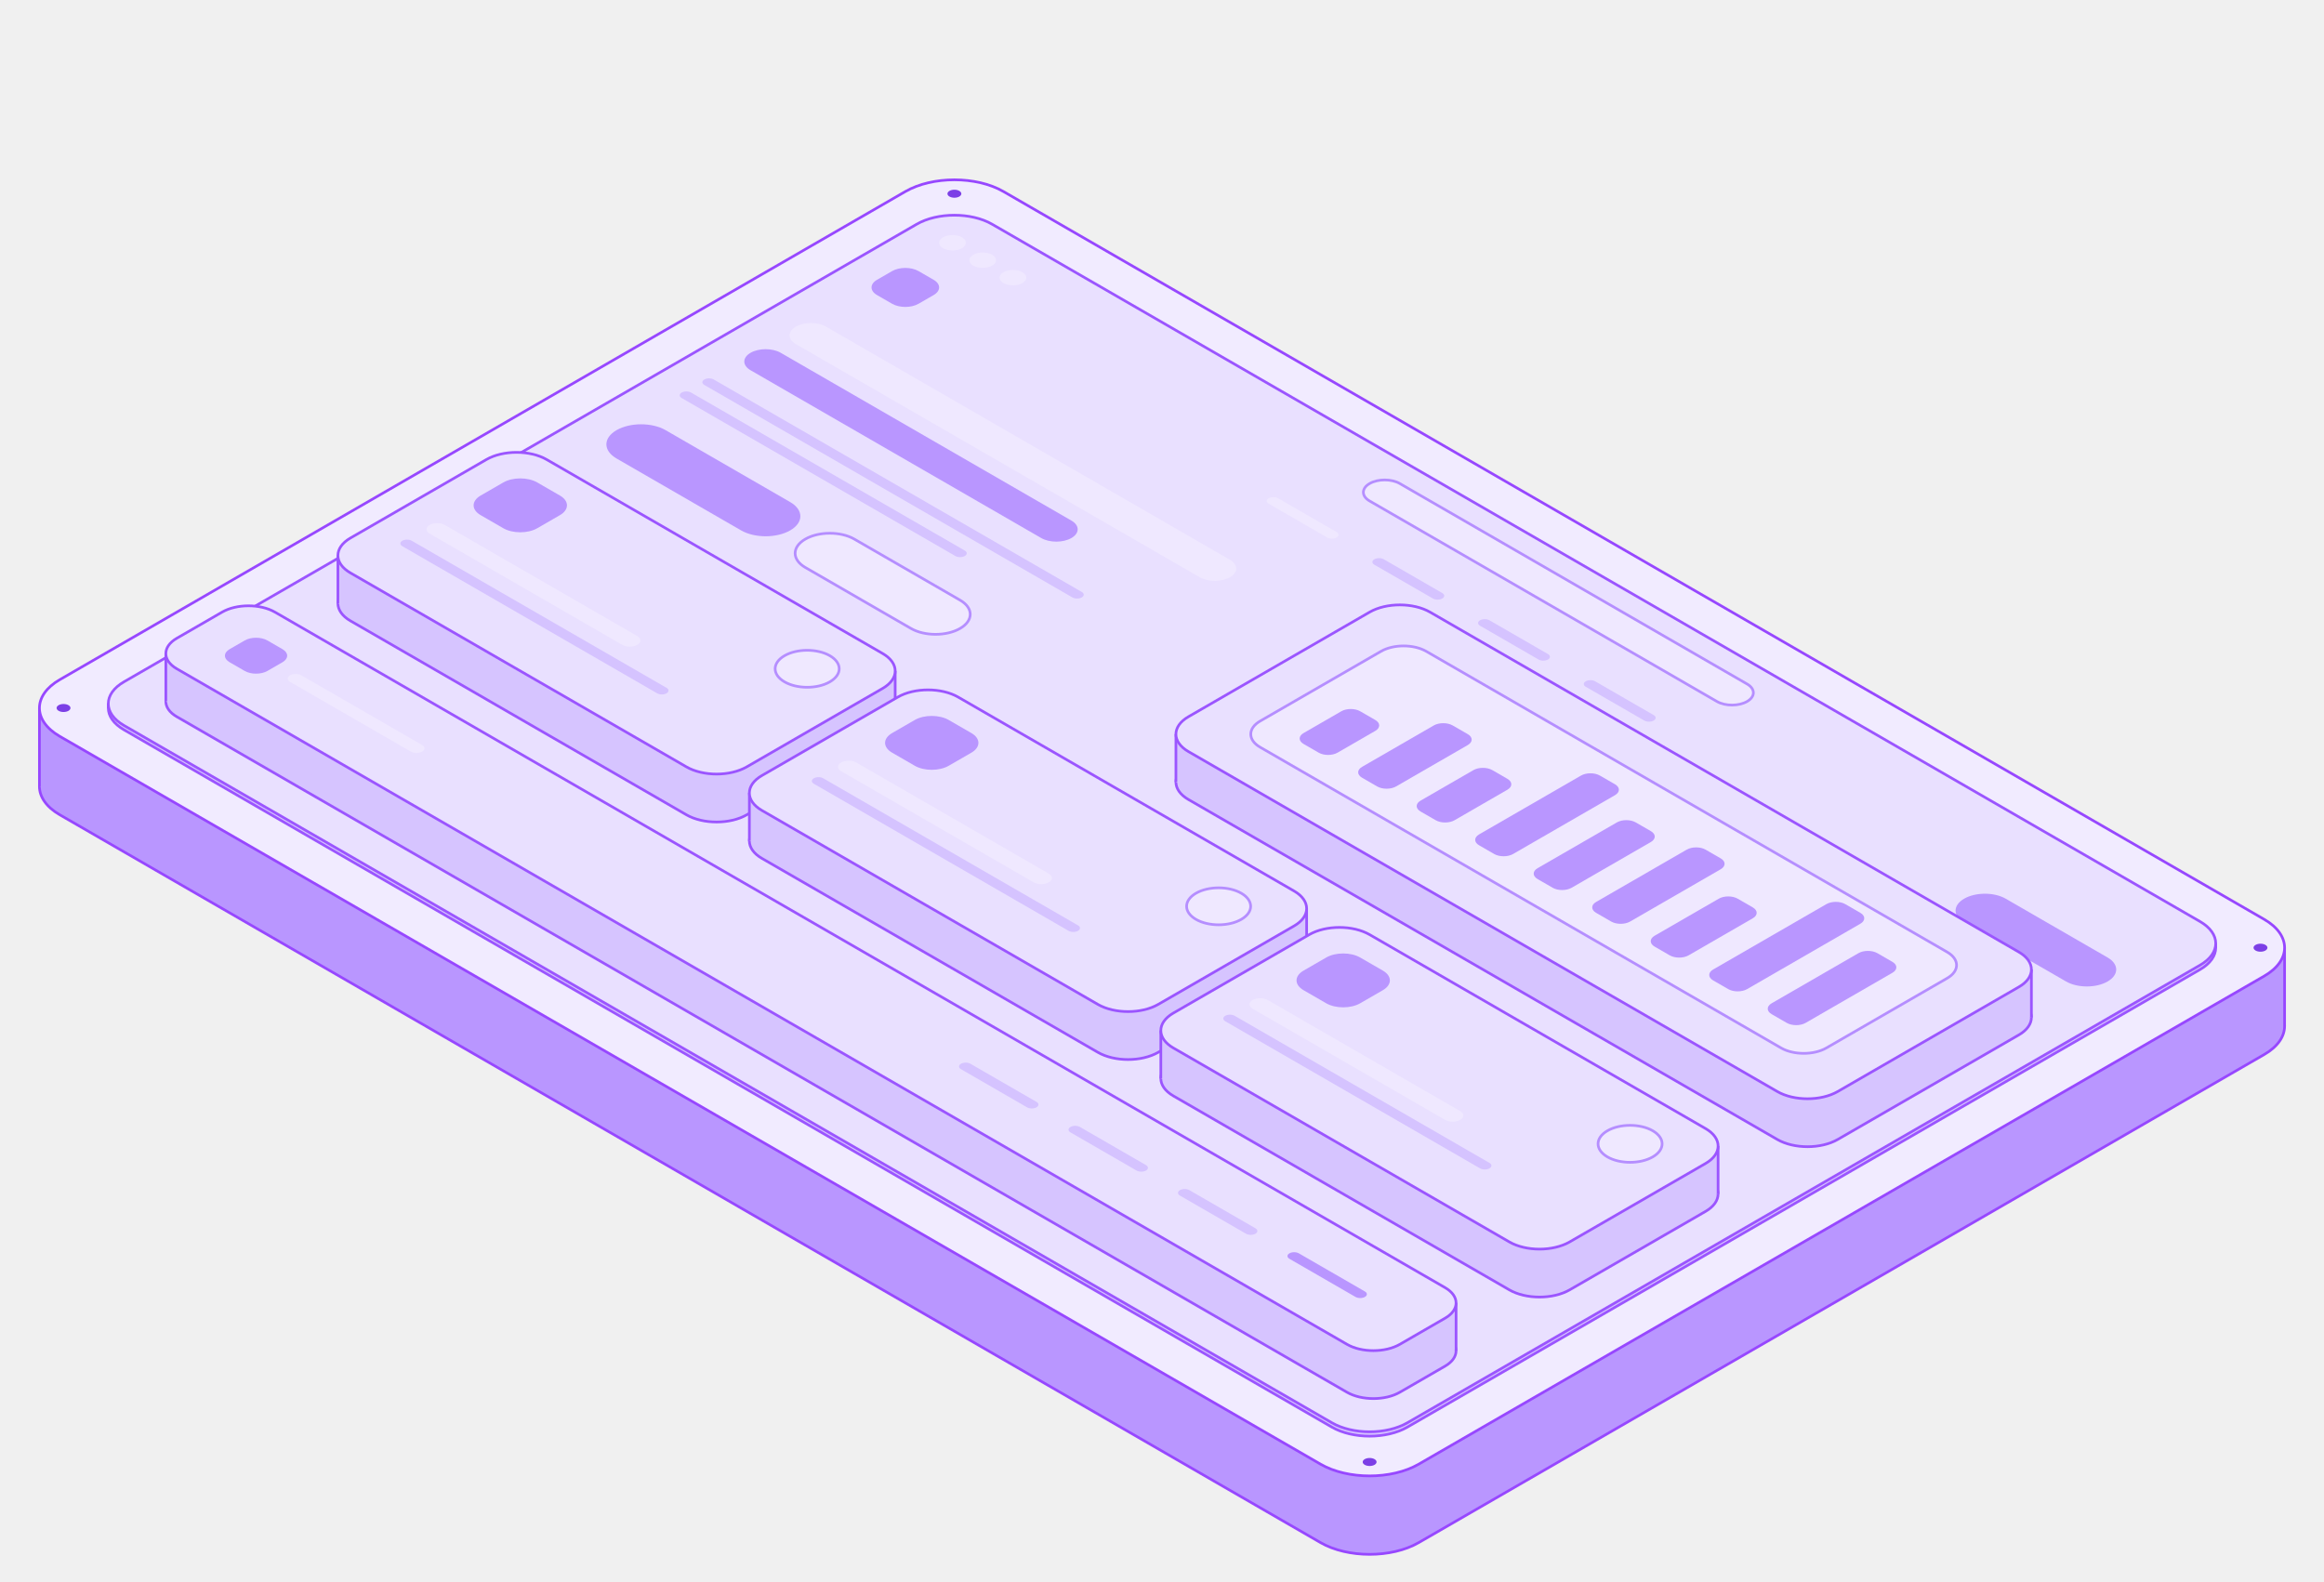
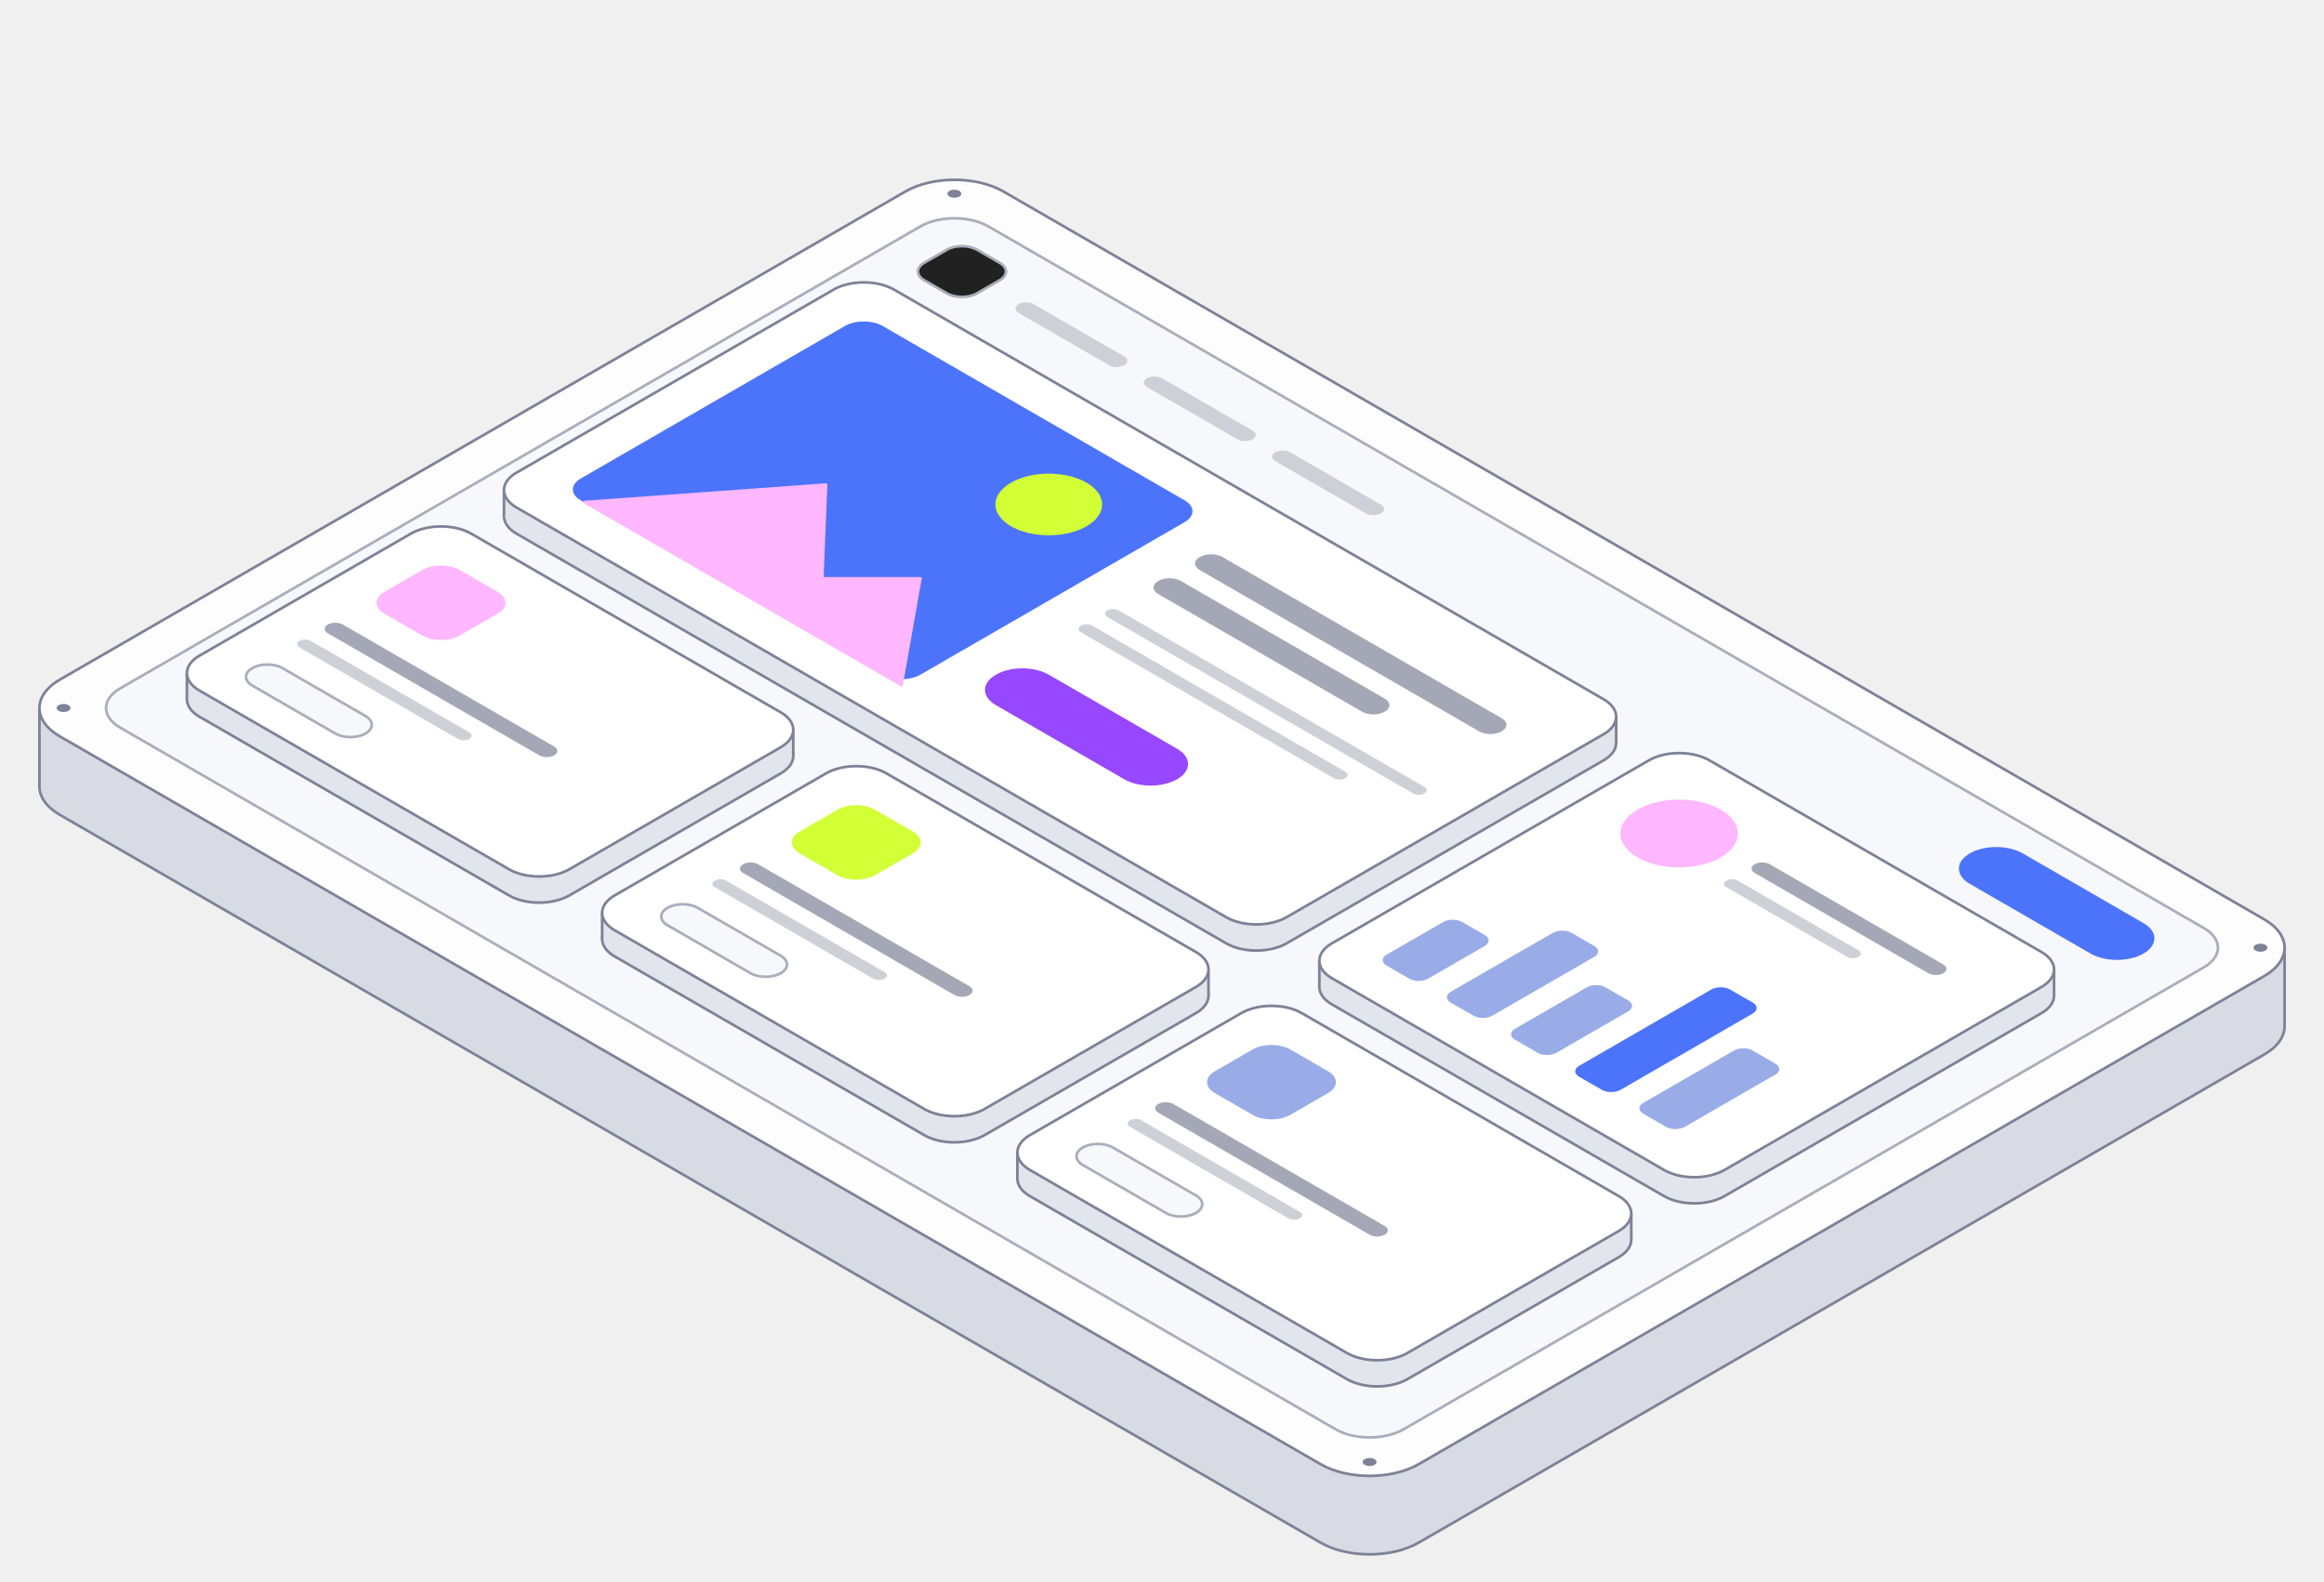
<svg xmlns="http://www.w3.org/2000/svg" viewBox="-435.34 -339.58 870.67 592.61" shape-rendering="geometricPrecision">
-   <style>.l{stroke-width:1px}.l2{stroke-width:1.5px}@media (min-resolution:2dppx){.l{stroke-width:.5px}.l2{stroke-width:1px}}@media (min-resolution:3dppx){.l{stroke-width:.34px}.l2{stroke-width:.67px}}</style>
+   <style>.l{stroke-width:1px}.l2{stroke-width:1.6px}@media (min-resolution:2dppx){.l{stroke-width:.5px}.l2{stroke-width:1px}}@media (min-resolution:3dppx){.l{stroke-width:.34px}.l2{stroke-width:.67px}}</style>
  <g transform="matrix(0.707107,0.408248,-0.707107,0.408248,-77.7817,-249.0315)">
-     <rect x="0" y="0" width="720" height="500" rx="26" fill="#b996ff" stroke="#9747ff" class="l" vector-effect="non-scaling-stroke" />
+     <rect x="0" y="0" width="720" height="500" rx="26" fill="#d9dbe4" stroke="#7d8296" class="l" vector-effect="non-scaling-stroke" />
  </g>
-   <path d="M-420.566 -74.301L420.566 15.513L420.566 44.907L-420.566 -44.907Z" fill="#b996ff" />
-   <path d="M-420.566 -74.301L-420.566 -44.907M420.566 15.513L420.566 44.907" stroke="#9747ff" class="l" vector-effect="non-scaling-stroke" />
+   <path d="M-420.566 -74.301L420.566 15.513L420.566 44.907L-420.566 -44.907Z" fill="#d9dbe4" />
+   <path d="M-420.566 -74.301L-420.566 -44.907M420.566 15.513L420.566 44.907" stroke="#7d8296" class="l" vector-effect="non-scaling-stroke" />
  <g transform="matrix(0.707107,0.408248,-0.707107,0.408248,-77.7817,-278.4253)">
-     <rect x="0" y="0" width="720" height="500" rx="26" fill="#f1ebff" stroke="#9747ff" class="l" vector-effect="non-scaling-stroke" />
+     <rect x="0" y="0" width="720" height="500" rx="26" fill="#fdfdfe" stroke="#7d8296" class="l" vector-effect="non-scaling-stroke" />
  </g>
  <g transform="matrix(0.707107,0.408248,-0.707107,0.408248,-77.7817,-278.4253)">
-     <circle cx="14" cy="14" r="2.6" fill="#7c3fe6" />
-     <circle cx="706" cy="14" r="2.6" fill="#7c3fe6" />
-     <circle cx="706" cy="486" r="2.6" fill="#7c3fe6" />
-     <circle cx="14" cy="486" r="2.6" fill="#7c3fe6" />
+     <circle cx="14" cy="14" r="2.6" fill="#7d8296" />
+     <circle cx="706" cy="14" r="2.6" fill="#7d8296" />
+     <circle cx="706" cy="486" r="2.6" fill="#7d8296" />
+     <circle cx="14" cy="486" r="2.6" fill="#7d8296" />
  </g>
  <g transform="matrix(0.707107,0.408248,-0.707107,0.408248,-77.7817,-278.4253)">
-     <rect x="20" y="20" width="680" height="460" rx="20" fill="#d6c4ff" stroke="#9b55ff" class="l" vector-effect="non-scaling-stroke" />
-   </g>
-   <path d="M-394.767 -75.934L394.767 13.880L394.767 15.513L-394.767 -74.301Z" fill="#d6c4ff" />
-   <path d="M-394.767 -75.934L-394.767 -74.301M394.767 13.880L394.767 15.513" stroke="#9b55ff" class="l" vector-effect="non-scaling-stroke" />
-   <g transform="matrix(0.707107,0.408248,-0.707107,0.408248,-77.7817,-280.0583)">
-     <rect x="20" y="20" width="680" height="460" rx="20" fill="#e9e0ff" stroke="#9b55ff" class="l" vector-effect="non-scaling-stroke" />
-   </g>
-   <g transform="matrix(0.707107,0.408248,-0.707107,0.408248,-77.7817,-280.8748)">
-     <rect x="34" y="35" width="10" height="10" rx="5" fill="#efe8ff" />
-   </g>
-   <g transform="matrix(0.707107,0.408248,-0.707107,0.408248,-77.7817,-280.8748)">
-     <rect x="50" y="35" width="10" height="10" rx="5" fill="#efe8ff" />
-   </g>
-   <g transform="matrix(0.707107,0.408248,-0.707107,0.408248,-77.7817,-280.8748)">
-     <rect x="66" y="35" width="10" height="10" rx="5" fill="#efe8ff" />
-   </g>
-   <g transform="matrix(0.707107,0.408248,-0.707107,0.408248,-77.7817,-280.8748)">
-     <rect x="36" y="62" width="22" height="22" rx="7" fill="#b996ff" />
-   </g>
-   <g transform="matrix(0.707107,0.408248,-0.707107,0.408248,-77.7817,-280.8748)">
-     <rect x="240" y="71" width="36" height="5" rx="2.5" fill="#efe8ff" />
-   </g>
-   <g transform="matrix(0.707107,0.408248,-0.707107,0.408248,-77.7817,-280.8748)">
-     <rect x="36" y="202" width="92" height="26" rx="13" fill="#b996ff" />
-   </g>
-   <g transform="matrix(0.707107,0.408248,-0.707107,0.408248,-77.7817,-280.8748)">
-     <rect x="36" y="136" width="170" height="16" rx="8.0" fill="#b996ff" />
-   </g>
-   <g transform="matrix(0.707107,0.408248,-0.707107,0.408248,-77.7817,-280.8748)">
-     <rect x="36" y="178" width="150" height="5" rx="2.5" fill="#d5c3ff" />
-   </g>
-   <g transform="matrix(0.707107,0.408248,-0.707107,0.408248,-77.7817,-280.8748)">
-     <rect x="36" y="112" width="230" height="16" rx="8.0" fill="#efe8ff" />
-   </g>
-   <g transform="matrix(0.707107,0.408248,-0.707107,0.408248,-77.7817,-280.8748)">
-     <rect x="36" y="166" width="200" height="5" rx="2.5" fill="#d5c3ff" />
-   </g>
-   <g transform="matrix(0.707107,0.408248,-0.707107,0.408248,-77.7817,-280.8748)">
-     <rect x="296" y="71" width="36" height="5" rx="2.5" fill="#d5c3ff" />
-   </g>
-   <g transform="matrix(0.707107,0.408248,-0.707107,0.408248,-77.7817,-280.8748)">
-     <rect x="136" y="202" width="82" height="26" rx="13" fill="#efe8ff" stroke="#b58eff" class="l" vector-effect="non-scaling-stroke" />
-   </g>
-   <g transform="matrix(0.707107,0.408248,-0.707107,0.408248,-77.7817,-280.8748)">
-     <rect x="352" y="71" width="36" height="5" rx="2.5" fill="#d5c3ff" />
-   </g>
-   <g transform="matrix(0.707107,0.408248,-0.707107,0.408248,-77.7817,-280.8748)">
-     <rect x="260" y="32" width="200" height="16" rx="8" fill="#efe8ff" stroke="#b58eff" class="l" vector-effect="non-scaling-stroke" />
-   </g>
-   <g transform="matrix(0.707107,0.408248,-0.707107,0.408248,-77.7817,-280.8748)">
-     <rect x="408" y="71" width="36" height="5" rx="2.5" fill="#d5c3ff" />
+     <rect x="20" y="20" width="680" height="460" rx="18" fill="#f7f8fb" stroke="#aaaebb" class="l" vector-effect="non-scaling-stroke" />
  </g>
  <g transform="matrix(0.707107,0.408248,-0.707107,0.408248,-77.7817,-280.0583)">
-     <rect x="36" y="268" width="210" height="104" rx="16" fill="#d6c4ff" stroke="#9b55ff" class="l" vector-effect="non-scaling-stroke" />
+     <rect x="40" y="312" width="196" height="144" rx="16" fill="#e3e5ec" stroke="#7d8296" class="l" vector-effect="non-scaling-stroke" />
  </g>
-   <path d="M-308.742 -131.456L-99.966 -88.182L-99.966 -70.219L-308.742 -113.493Z" fill="#d6c4ff" />
-   <path d="M-308.742 -131.456L-308.742 -113.493M-99.966 -88.182L-99.966 -70.219" stroke="#9b55ff" class="l" vector-effect="non-scaling-stroke" />
-   <g transform="matrix(0.707107,0.408248,-0.707107,0.408248,-77.7817,-298.0213)">
-     <rect x="36" y="268" width="210" height="104" rx="16" fill="#e9e0ff" stroke="#9b55ff" class="l" vector-effect="non-scaling-stroke" />
-   </g>
-   <g transform="matrix(0.707107,0.408248,-0.707107,0.408248,-77.7817,-280.8748)">
-     <rect x="608" y="62" width="76" height="22" rx="11" fill="#b996ff" />
+   <path d="M-365.311 -87.365L-138.149 -66.136L-138.149 -56.338L-365.311 -77.567Z" fill="#e3e5ec" />
+   <path d="M-365.311 -87.365L-365.311 -77.567M-138.149 -66.136L-138.149 -56.338" stroke="#7d8296" class="l" vector-effect="non-scaling-stroke" />
+   <g transform="matrix(0.707107,0.408248,-0.707107,0.408248,-77.7817,-289.8563)">
+     <rect x="40" y="312" width="196" height="144" rx="16" fill="#ffffff" stroke="#7d8296" class="l" vector-effect="non-scaling-stroke" />
  </g>
  <g transform="matrix(0.707107,0.408248,-0.707107,0.408248,-77.7817,-280.0583)">
-     <rect x="254" y="268" width="210" height="104" rx="16" fill="#d6c4ff" stroke="#9b55ff" class="l" vector-effect="non-scaling-stroke" />
+     <rect x="40" y="88" width="408" height="200" rx="16" fill="#e3e5ec" stroke="#7d8296" class="l" vector-effect="non-scaling-stroke" />
  </g>
-   <path d="M-154.593 -42.458L54.184 0.816L54.184 18.779L-154.593 -24.495Z" fill="#d6c4ff" />
-   <path d="M-154.593 -42.458L-154.593 -24.495M54.184 0.816L54.184 18.779" stroke="#9b55ff" class="l" vector-effect="non-scaling-stroke" />
-   <g transform="matrix(0.707107,0.408248,-0.707107,0.408248,-77.7817,-298.0213)">
-     <rect x="254" y="268" width="210" height="104" rx="16" fill="#e9e0ff" stroke="#9b55ff" class="l" vector-effect="non-scaling-stroke" />
+   <path d="M-246.517 -155.951L170.149 -71.035L170.149 -61.237L-246.517 -146.153Z" fill="#e3e5ec" />
+   <path d="M-246.517 -155.951L-246.517 -146.153M170.149 -71.035L170.149 -61.237" stroke="#7d8296" class="l" vector-effect="non-scaling-stroke" />
+   <g transform="matrix(0.707107,0.408248,-0.707107,0.408248,-77.7817,-289.8563)">
+     <rect x="40" y="88" width="408" height="200" rx="16" fill="#ffffff" stroke="#7d8296" class="l" vector-effect="non-scaling-stroke" />
  </g>
  <g transform="matrix(0.707107,0.408248,-0.707107,0.408248,-77.7817,-280.0583)">
-     <rect x="340" y="104" width="344" height="128" rx="16" fill="#d6c4ff" stroke="#9b55ff" class="l" vector-effect="non-scaling-stroke" />
+     <rect x="260" y="312" width="196" height="144" rx="16" fill="#e3e5ec" stroke="#7d8296" class="l" vector-effect="non-scaling-stroke" />
  </g>
-   <path d="M5.213 -64.503L325.713 23.678L325.713 41.641L5.213 -46.540Z" fill="#d6c4ff" />
-   <path d="M5.213 -64.503L5.213 -46.540M325.713 23.678L325.713 41.641" stroke="#9b55ff" class="l" vector-effect="non-scaling-stroke" />
-   <g transform="matrix(0.707107,0.408248,-0.707107,0.408248,-77.7817,-298.0213)">
-     <rect x="340" y="104" width="344" height="128" rx="16" fill="#e9e0ff" stroke="#9b55ff" class="l" vector-effect="non-scaling-stroke" />
+   <path d="M-209.747 2.449L17.414 23.678L17.414 33.476L-209.747 12.247Z" fill="#e3e5ec" />
+   <path d="M-209.747 2.449L-209.747 12.247M17.414 23.678L17.414 33.476" stroke="#7d8296" class="l" vector-effect="non-scaling-stroke" />
+   <g transform="matrix(0.707107,0.408248,-0.707107,0.408248,-77.7817,-289.8563)">
+     <rect x="260" y="312" width="196" height="144" rx="16" fill="#ffffff" stroke="#7d8296" class="l" vector-effect="non-scaling-stroke" />
  </g>
  <g transform="matrix(0.707107,0.408248,-0.707107,0.408248,-77.7817,-280.0583)">
-     <rect x="472" y="268" width="210" height="104" rx="16" fill="#d6c4ff" stroke="#9b55ff" class="l" vector-effect="non-scaling-stroke" />
+     <rect x="472" y="88" width="208" height="200" rx="16" fill="#e3e5ec" stroke="#7d8296" class="l" vector-effect="non-scaling-stroke" />
  </g>
-   <path d="M-0.444 46.540L208.333 89.815L208.333 107.778L-0.444 64.503Z" fill="#d6c4ff" />
-   <path d="M-0.444 46.540L-0.444 64.503M208.333 89.815L208.333 107.778" stroke="#9b55ff" class="l" vector-effect="non-scaling-stroke" />
-   <g transform="matrix(0.707107,0.408248,-0.707107,0.408248,-77.7817,-298.0213)">
-     <rect x="472" y="268" width="210" height="104" rx="16" fill="#e9e0ff" stroke="#9b55ff" class="l" vector-effect="non-scaling-stroke" />
+   <path d="M58.953 20.412L334.198 23.678L334.198 33.476L58.953 30.210Z" fill="#e3e5ec" />
+   <path d="M58.953 20.412L58.953 30.210M334.198 23.678L334.198 33.476" stroke="#7d8296" class="l" vector-effect="non-scaling-stroke" />
+   <g transform="matrix(0.707107,0.408248,-0.707107,0.408248,-77.7817,-289.8563)">
+     <rect x="472" y="88" width="208" height="200" rx="16" fill="#ffffff" stroke="#7d8296" class="l" vector-effect="non-scaling-stroke" />
  </g>
  <g transform="matrix(0.707107,0.408248,-0.707107,0.408248,-77.7817,-280.0583)">
-     <rect x="36" y="410" width="648" height="52" rx="14" fill="#d6c4ff" stroke="#9b55ff" class="l" vector-effect="non-scaling-stroke" />
+     <rect x="480" y="312" width="200" height="144" rx="16" fill="#e3e5ec" stroke="#7d8296" class="l" vector-effect="non-scaling-stroke" />
  </g>
-   <path d="M-373.210 -94.714L110.167 148.602L110.167 166.565L-373.210 -76.751Z" fill="#d6c4ff" />
-   <path d="M-373.210 -94.714L-373.210 -76.751M110.167 148.602L110.167 166.565" stroke="#9b55ff" class="l" vector-effect="non-scaling-stroke" />
-   <g transform="matrix(0.707107,0.408248,-0.707107,0.408248,-77.7817,-298.0213)">
-     <rect x="36" y="410" width="648" height="52" rx="14" fill="#e9e0ff" stroke="#9b55ff" class="l" vector-effect="non-scaling-stroke" />
+   <path d="M-54.184 92.264L175.806 115.126L175.806 124.924L-54.184 102.062Z" fill="#e3e5ec" />
+   <path d="M-54.184 92.264L-54.184 102.062M175.806 115.126L175.806 124.924" stroke="#7d8296" class="l" vector-effect="non-scaling-stroke" />
+   <g transform="matrix(0.707107,0.408248,-0.707107,0.408248,-77.7817,-289.8563)">
+     <rect x="480" y="312" width="200" height="144" rx="16" fill="#ffffff" stroke="#7d8296" class="l" vector-effect="non-scaling-stroke" />
  </g>
-   <g transform="matrix(0.707107,0.408248,-0.707107,0.408248,-77.7817,-298.8377)">
-     <rect x="52" y="282" width="30" height="30" rx="9" fill="#b996ff" />
+   <g transform="matrix(0.707107,0.408248,-0.707107,0.408248,-77.7817,-280.3033)">
+     <rect x="40" y="36" width="28" height="28" rx="8" fill="#212121" stroke="#aaaebb" class="l" vector-effect="non-scaling-stroke" />
  </g>
-   <g transform="matrix(0.707107,0.408248,-0.707107,0.408248,-77.7817,-298.8377)">
-     <rect x="52" y="326" width="110" height="8" rx="4.0" fill="#efe8ff" />
+   <g transform="matrix(0.707107,0.408248,-0.707107,0.408248,-77.7817,-280.3033)">
+     <rect x="84" y="46" width="56" height="8" rx="4.0" fill="#ced0d7" />
  </g>
-   <g transform="matrix(0.707107,0.408248,-0.707107,0.408248,-77.7817,-298.8377)">
-     <rect x="56" y="426" width="20" height="20" rx="6" fill="#b996ff" />
+   <g transform="matrix(0.707107,0.408248,-0.707107,0.408248,-77.7817,-280.3033)">
+     <rect x="152" y="46" width="56" height="8" rx="4.0" fill="#ced0d7" />
  </g>
-   <g transform="matrix(0.707107,0.408248,-0.707107,0.408248,-77.7817,-298.8377)">
-     <rect x="206" y="284" width="24" height="24" rx="12" fill="#efe8ff" stroke="#b58eff" class="l" vector-effect="non-scaling-stroke" />
+   <g transform="matrix(0.707107,0.408248,-0.707107,0.408248,-77.7817,-280.3033)">
+     <rect x="220" y="46" width="56" height="8" rx="4.0" fill="#ced0d7" />
  </g>
-   <g transform="matrix(0.707107,0.408248,-0.707107,0.408248,-77.7817,-298.8377)">
-     <rect x="52" y="342" width="140" height="5" rx="2.5" fill="#d5c3ff" />
+   <g transform="matrix(0.707107,0.408248,-0.707107,0.408248,-77.7817,-280.3033)">
+     <rect x="588" y="36" width="92" height="28" rx="14" fill="#4c74fa" />
  </g>
-   <g transform="matrix(0.707107,0.408248,-0.707107,0.408248,-77.7817,-298.8377)">
-     <rect x="84" y="433" width="70" height="6" rx="3.0" fill="#efe8ff" />
+   <g transform="matrix(0.707107,0.408248,-0.707107,0.408248,-77.7817,-290.1012)">
+     <rect x="60" y="332" width="40" height="40" rx="10" fill="#ffb7ff" />
  </g>
-   <g transform="matrix(0.707107,0.408248,-0.707107,0.408248,-77.7817,-298.8377)">
-     <rect x="270" y="282" width="30" height="30" rx="9" fill="#b996ff" />
+   <g transform="matrix(0.707107,0.408248,-0.707107,0.408248,-77.7817,-290.1012)">
+     <rect x="60" y="108" width="180" height="160" rx="10" fill="#4c74fa" />
  </g>
-   <g transform="matrix(0.707107,0.408248,-0.707107,0.408248,-77.7817,-298.8377)">
-     <rect x="270" y="326" width="110" height="8" rx="4.0" fill="#efe8ff" />
+   <g transform="matrix(0.707107,0.408248,-0.707107,0.408248,-77.7817,-290.1012)">
+     <rect x="260" y="146" width="120" height="12" rx="6.0" fill="#a4a8b6" />
  </g>
-   <g transform="matrix(0.707107,0.408248,-0.707107,0.408248,-77.7817,-298.8377)">
-     <rect x="424" y="284" width="24" height="24" rx="12" fill="#efe8ff" stroke="#b58eff" class="l" vector-effect="non-scaling-stroke" />
+   <g transform="matrix(0.707107,0.408248,-0.707107,0.408248,-77.7817,-290.1012)">
+     <rect x="260" y="124" width="160" height="12" rx="6.0" fill="#a4a8b6" />
  </g>
-   <g transform="matrix(0.707107,0.408248,-0.707107,0.408248,-77.7817,-298.8377)">
-     <rect x="270" y="342" width="140" height="5" rx="2.5" fill="#d5c3ff" />
+   <g transform="matrix(0.707107,0.408248,-0.707107,0.408248,-77.7817,-290.1012)">
+     <rect x="60" y="404" width="90" height="6" rx="3.0" fill="#ced0d7" />
  </g>
-   <g transform="matrix(0.707107,0.408248,-0.707107,0.408248,-77.7817,-298.8377)">
-     <rect x="488" y="282" width="30" height="30" rx="9" fill="#b996ff" />
+   <g transform="matrix(0.707107,0.408248,-0.707107,0.408248,-77.7817,-290.1012)">
+     <rect x="60" y="424" width="60" height="16" rx="8" fill="#f7f8fb" stroke="#aaaebb" class="l" vector-effect="non-scaling-stroke" />
  </g>
-   <g transform="matrix(0.707107,0.408248,-0.707107,0.408248,-77.7817,-298.8377)">
-     <rect x="362" y="124" width="300" height="88" rx="12" fill="#efe8ff" stroke="#b58eff" class="l" vector-effect="non-scaling-stroke" />
+   <g transform="matrix(0.707107,0.408248,-0.707107,0.408248,-77.7817,-290.1012)">
+     <rect x="60" y="388" width="120" height="8" rx="4.0" fill="#a4a8b6" />
  </g>
-   <g transform="matrix(0.707107,0.408248,-0.707107,0.408248,-77.7817,-298.8377)">
-     <rect x="440" y="434" width="40" height="5" rx="2.5" fill="#d5c3ff" />
+   <g transform="matrix(0.707107,0.408248,-0.707107,0.408248,-77.7817,-290.1012)">
+     <rect x="260" y="190" width="140" height="6" rx="3.0" fill="#ced0d7" />
  </g>
-   <g transform="matrix(0.707107,0.408248,-0.707107,0.408248,-77.7817,-298.8377)">
-     <rect x="488" y="326" width="110" height="8" rx="4.0" fill="#efe8ff" />
+   <g transform="matrix(0.707107,0.408248,-0.707107,0.408248,-77.7817,-290.1012)">
+     <rect x="260" y="224" width="96" height="28" rx="14" fill="#9747ff" />
  </g>
-   <g transform="matrix(0.707107,0.408248,-0.707107,0.408248,-77.7817,-298.8377)">
-     <rect x="642" y="284" width="24" height="24" rx="12" fill="#efe8ff" stroke="#b58eff" class="l" vector-effect="non-scaling-stroke" />
+   <g transform="matrix(0.707107,0.408248,-0.707107,0.408248,-77.7817,-290.1012)">
+     <rect x="260" y="176" width="168" height="6" rx="3.0" fill="#ced0d7" />
  </g>
-   <g transform="matrix(0.707107,0.408248,-0.707107,0.408248,-77.7817,-298.8377)">
-     <rect x="488" y="342" width="140" height="5" rx="2.5" fill="#d5c3ff" />
+   <g transform="matrix(0.707107,0.408248,-0.707107,0.408248,-77.7817,-290.1012)">
+     <rect x="280" y="332" width="40" height="40" rx="10" fill="#d3ff36" />
  </g>
-   <g transform="matrix(0.707107,0.408248,-0.707107,0.408248,-77.7817,-298.8377)">
-     <rect x="498" y="434" width="40" height="5" rx="2.5" fill="#d5c3ff" />
+   <g transform="matrix(0.707107,0.408248,-0.707107,0.408248,-77.7817,-290.1012)">
+     <rect x="548" y="136" width="70" height="6" rx="3.0" fill="#ced0d7" />
  </g>
-   <g transform="matrix(0.707107,0.408248,-0.707107,0.408248,-77.7817,-298.8377)">
-     <rect x="556" y="434" width="40" height="5" rx="2.5" fill="#d5c3ff" />
+   <g transform="matrix(0.707107,0.408248,-0.707107,0.408248,-77.7817,-290.1012)">
+     <rect x="548" y="120" width="100" height="8" rx="4.0" fill="#a4a8b6" />
  </g>
-   <g transform="matrix(0.707107,0.408248,-0.707107,0.408248,-77.7817,-298.8377)">
-     <rect x="614" y="434" width="40" height="5" rx="2.5" fill="#b996ff" />
+   <g transform="matrix(0.707107,0.408248,-0.707107,0.408248,-77.7817,-290.1012)">
+     <rect x="280" y="404" width="90" height="6" rx="3.0" fill="#ced0d7" />
  </g>
-   <g transform="matrix(0.707107,0.408248,-0.707107,0.408248,-77.7817,-299.6542)">
-     <rect x="380" y="170" width="18" height="30" rx="5" fill="#b996ff" />
+   <g transform="matrix(0.707107,0.408248,-0.707107,0.408248,-77.7817,-290.1012)">
+     <rect x="280" y="424" width="60" height="16" rx="8" fill="#f7f8fb" stroke="#aaaebb" class="l" vector-effect="non-scaling-stroke" />
  </g>
-   <g transform="matrix(0.707107,0.408248,-0.707107,0.408248,-77.7817,-299.6542)">
-     <rect x="411" y="152" width="18" height="48" rx="5" fill="#b996ff" />
+   <g transform="matrix(0.707107,0.408248,-0.707107,0.408248,-77.7817,-290.1012)">
+     <rect x="492" y="228" width="22" height="40" rx="5" fill="#99ace7" />
  </g>
-   <g transform="matrix(0.707107,0.408248,-0.707107,0.408248,-77.7817,-299.6542)">
-     <rect x="442" y="162" width="18" height="38" rx="5" fill="#b996ff" />
+   <g transform="matrix(0.707107,0.408248,-0.707107,0.408248,-77.7817,-290.1012)">
+     <rect x="280" y="388" width="120" height="8" rx="4.0" fill="#a4a8b6" />
  </g>
-   <g transform="matrix(0.707107,0.408248,-0.707107,0.408248,-77.7817,-299.6542)">
-     <rect x="473" y="136" width="18" height="64" rx="5" fill="#b996ff" />
+   <g transform="matrix(0.707107,0.408248,-0.707107,0.408248,-77.7817,-290.1012)">
+     <rect x="526" y="204" width="22" height="64" rx="5" fill="#99ace7" />
  </g>
-   <g transform="matrix(0.707107,0.408248,-0.707107,0.408248,-77.7817,-299.6542)">
-     <rect x="504" y="148" width="18" height="52" rx="5" fill="#b996ff" />
+   <g transform="matrix(0.707107,0.408248,-0.707107,0.408248,-77.7817,-290.1012)">
+     <rect x="560" y="220" width="22" height="48" rx="5" fill="#99ace7" />
  </g>
-   <g transform="matrix(0.707107,0.408248,-0.707107,0.408248,-77.7817,-299.6542)">
-     <rect x="535" y="142" width="18" height="58" rx="5" fill="#b996ff" />
+   <g transform="matrix(0.707107,0.408248,-0.707107,0.408248,-77.7817,-290.1012)">
+     <rect x="594" y="188" width="22" height="80" rx="5" fill="#4c74fa" />
  </g>
-   <g transform="matrix(0.707107,0.408248,-0.707107,0.408248,-77.7817,-299.6542)">
-     <rect x="566" y="156" width="18" height="44" rx="5" fill="#b996ff" />
+   <g transform="matrix(0.707107,0.408248,-0.707107,0.408248,-77.7817,-290.1012)">
+     <rect x="500" y="332" width="40" height="40" rx="10" fill="#99ace7" />
  </g>
-   <g transform="matrix(0.707107,0.408248,-0.707107,0.408248,-77.7817,-299.6542)">
-     <rect x="597" y="130" width="18" height="70" rx="5" fill="#b996ff" />
+   <g transform="matrix(0.707107,0.408248,-0.707107,0.408248,-77.7817,-290.1012)">
+     <rect x="628" y="210" width="22" height="58" rx="5" fill="#99ace7" />
  </g>
-   <g transform="matrix(0.707107,0.408248,-0.707107,0.408248,-77.7817,-299.6542)">
-     <rect x="628" y="144" width="18" height="56" rx="5" fill="#b996ff" />
+   <g transform="matrix(0.707107,0.408248,-0.707107,0.408248,-77.7817,-290.1012)">
+     <rect x="500" y="404" width="90" height="6" rx="3.0" fill="#ced0d7" />
+   </g>
+   <g transform="matrix(0.707107,0.408248,-0.707107,0.408248,-77.7817,-290.1012)">
+     <rect x="500" y="424" width="60" height="16" rx="8" fill="#f7f8fb" stroke="#aaaebb" class="l" vector-effect="non-scaling-stroke" />
+   </g>
+   <g transform="matrix(0.707107,0.408248,-0.707107,0.408248,-77.7817,-290.1012)">
+     <rect x="500" y="388" width="120" height="8" rx="4.0" fill="#a4a8b6" />
+   </g>
+   <g transform="matrix(0.707107,0.408248,-0.707107,0.408248,-77.7817,-290.1829)">
+     <circle cx="196" cy="146" r="20" fill="#d3ff36" />
+   </g>
+   <g transform="matrix(0.707107,0.408248,-0.707107,0.408248,-77.7817,-290.2645)">
+     <path d="M72 268L128 196L170 240L196 214L240 268Z" fill="#ffb7ff" stroke="#ffb7ff" class="l" stroke-linejoin="round" stroke-linecap="round" vector-effect="non-scaling-stroke" />
+   </g>
+   <g transform="matrix(0.707107,0.408248,-0.707107,0.408248,-77.7817,-290.1829)">
+     <circle cx="514" cy="130" r="22" fill="#ffb7ff" />
  </g>
</svg>
